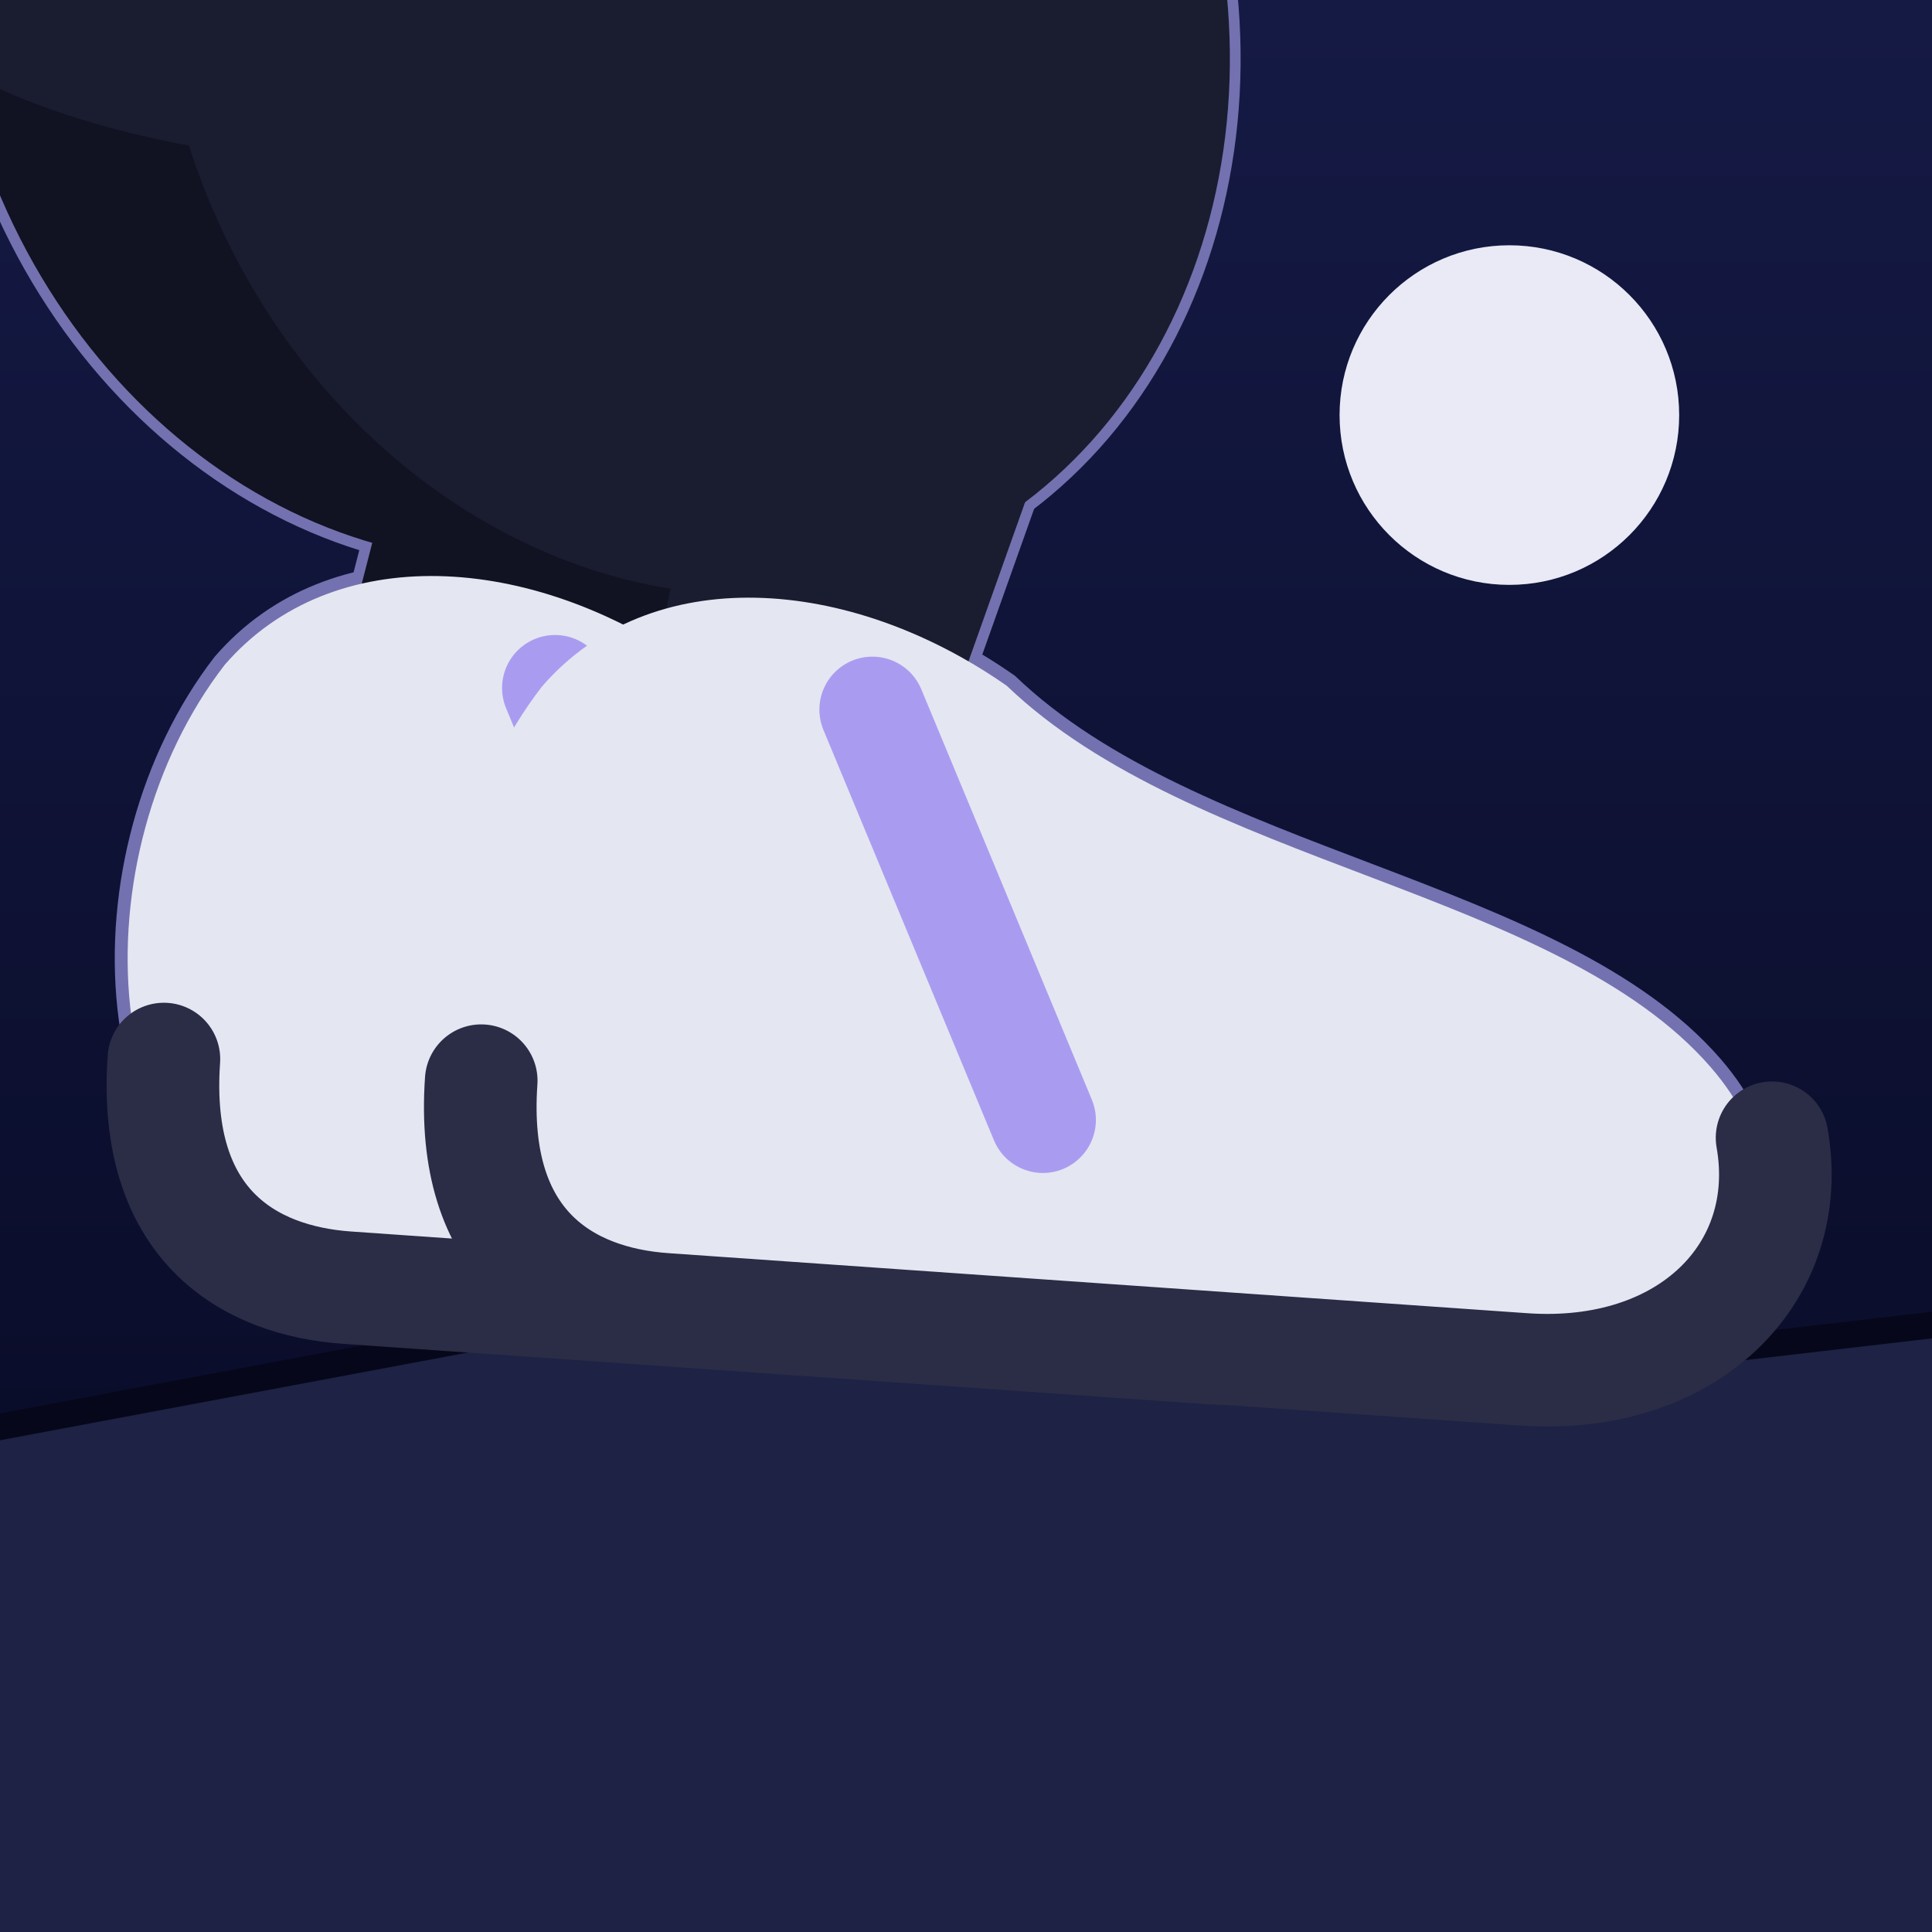
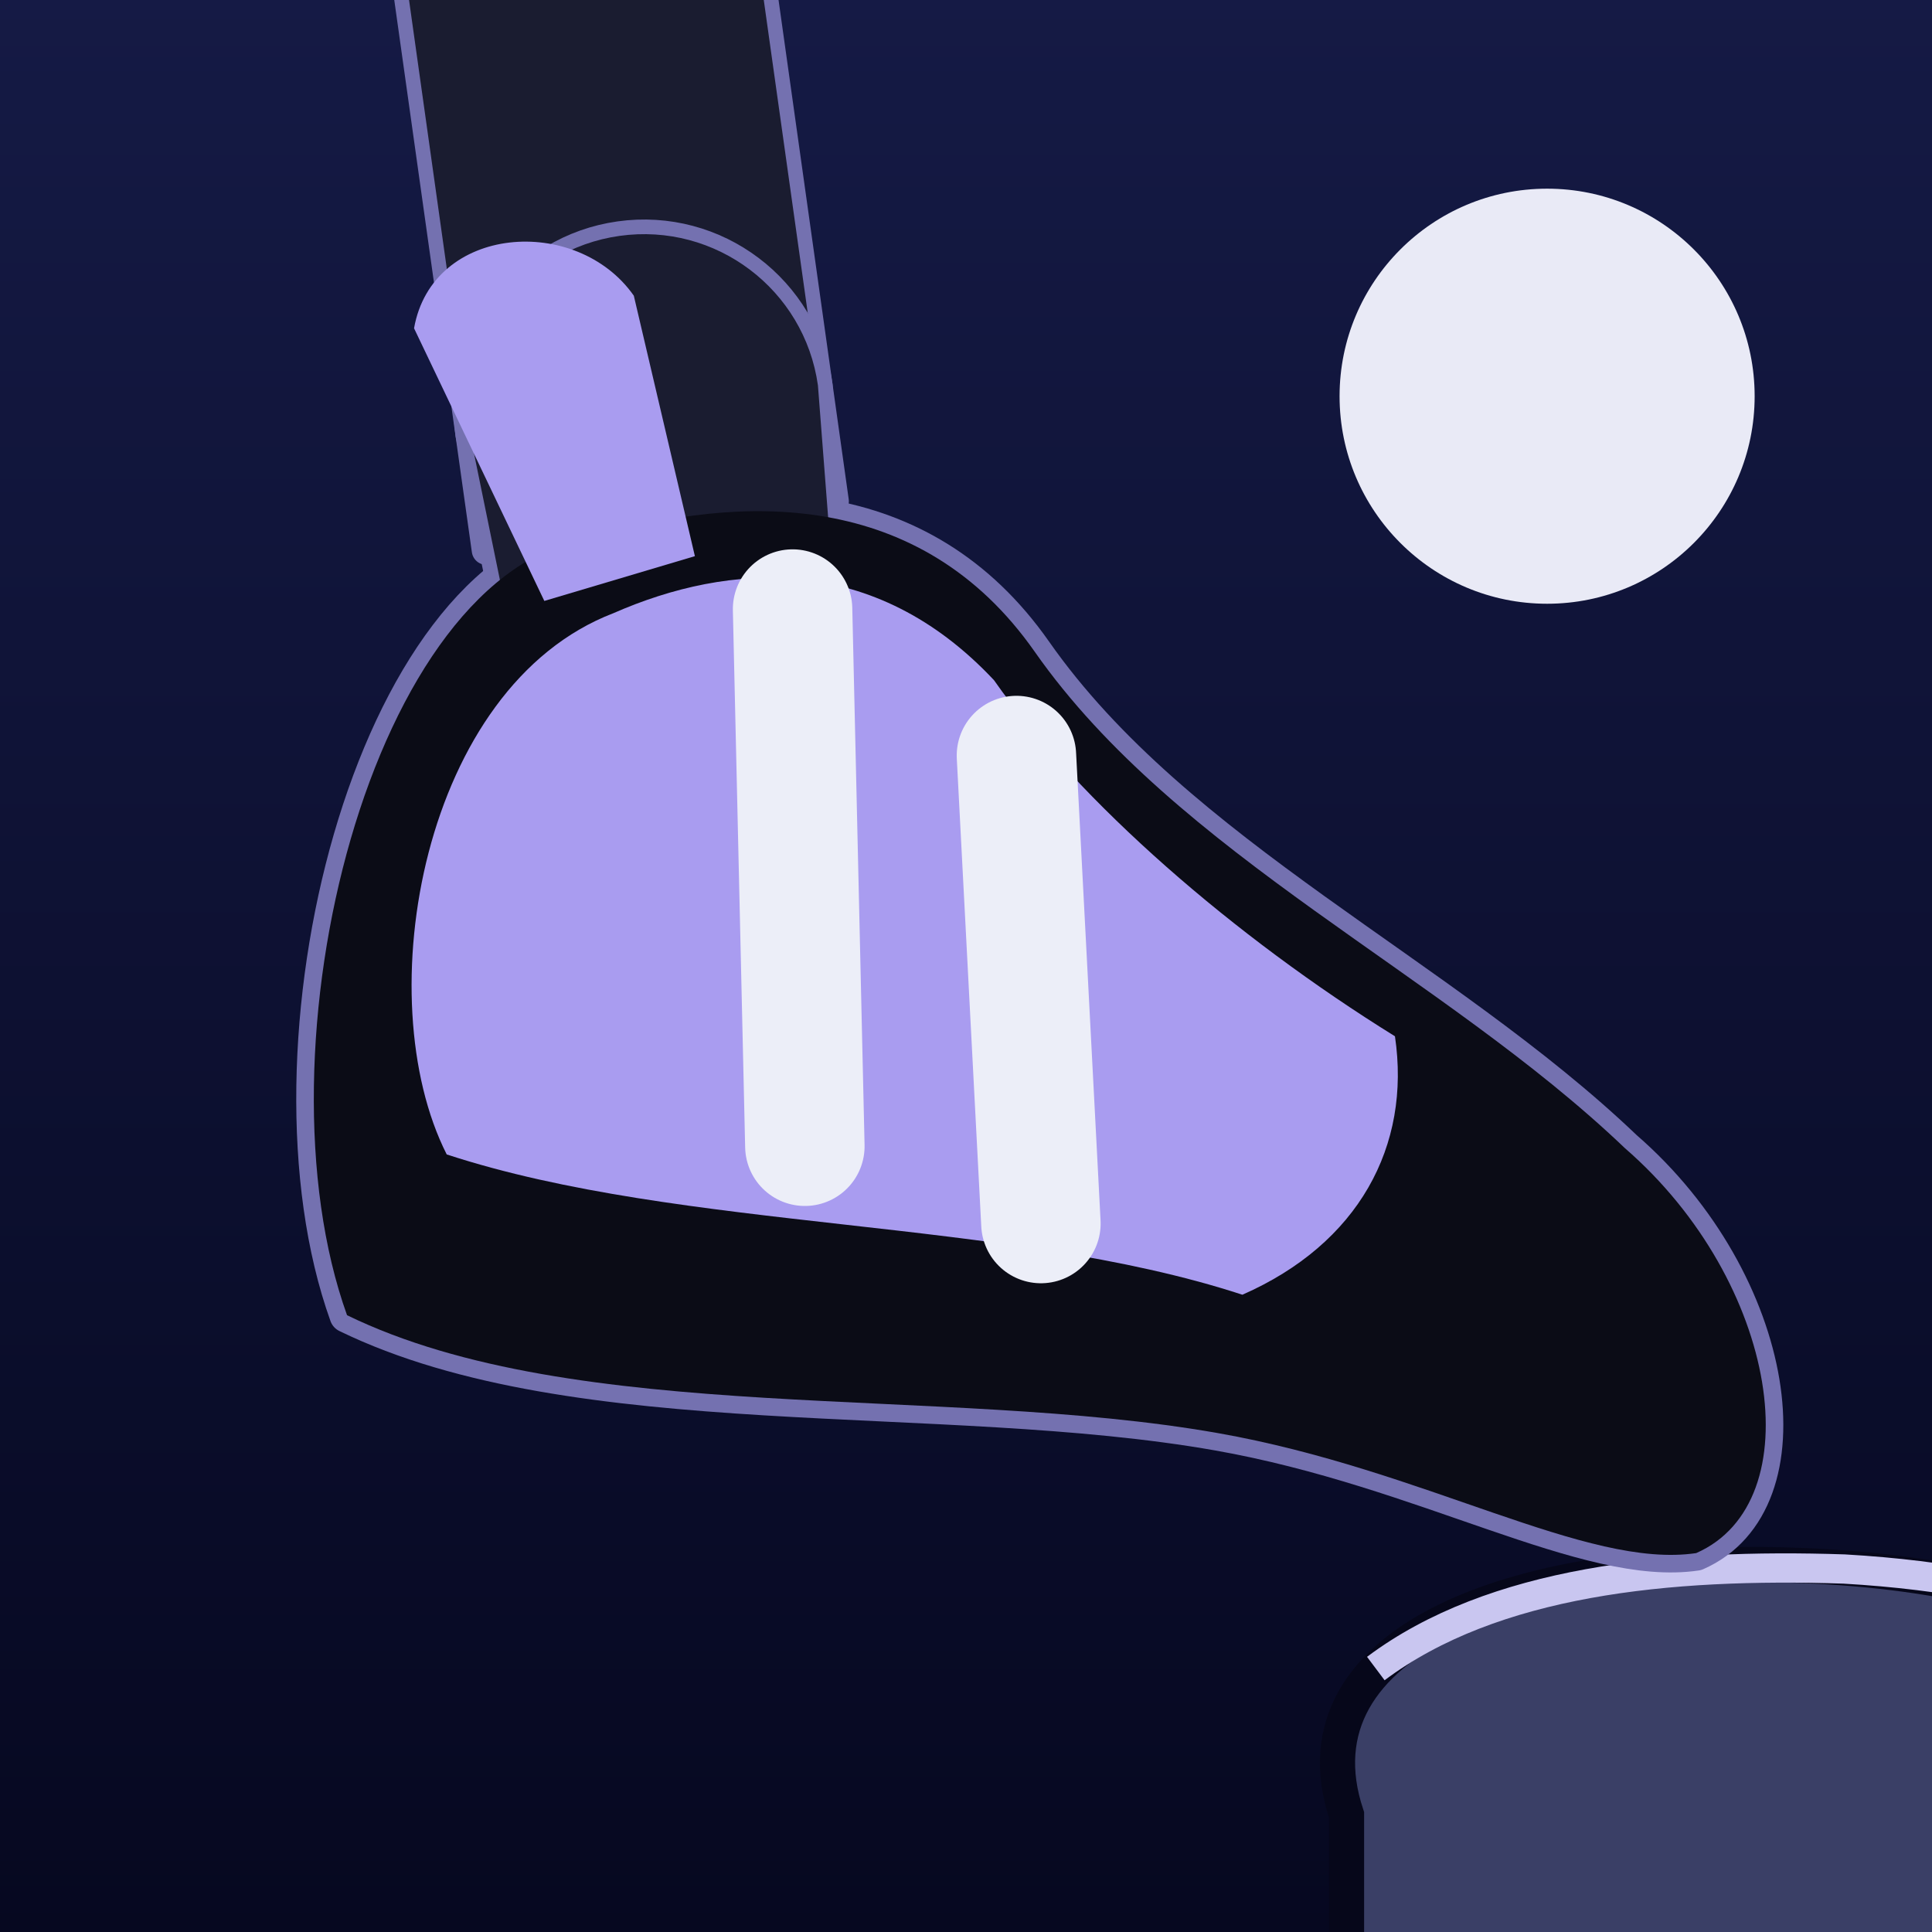
<svg xmlns="http://www.w3.org/2000/svg" viewBox="0 0 1024 1024" width="1024" height="1024" role="img" aria-label="App icon, Shoe">
  <defs>
    <clipPath id="ic-shoe-1024">
      <rect width="1024" height="1024" rx="0" />
    </clipPath>
    <linearGradient id="ib-shoe-1024" x1="0" y1="0" x2="0" y2="1">
      <stop offset="0" stop-color="#151A45" />
      <stop offset="1" stop-color="#060820" />
    </linearGradient>
  </defs>
  <g clip-path="url(#ic-shoe-1024)">
    <rect width="1024" height="1024" fill="url(#ib-shoe-1024)" />
-     <circle cx="800" cy="220" r="90" fill="#E9EAF6" />
-     <path d="M-20 1044 L-20 760 L300 700 L700 740 L1044 700 L1044 1044Z" fill="#1E2244" stroke="#06071A" stroke-width="14" />
-     <path d="M300 700 L700 740" stroke="#C9C6F0" stroke-width="10" />
-     <svg x="0" y="0" width="1024" height="1024" viewBox="-16 2 70 70" preserveAspectRatio="xMidYMid slice">
-       <g fill="#7471B0" stroke="#7471B0" stroke-width="0.778" stroke-linejoin="round">
-         <g transform="translate(0 0)">
-           <g data-part="body" transform="translate(0 0) rotate(4)">
-             <g data-part="tail" transform="translate(-18 -4) rotate(-6)">
-               <g>
-                 <path d="M4 -16 C-18 -14 -40 0 -54 18 C-58 24 -53 30 -47 26 C-32 16 -16 12 4 12Z" />
-               </g>
-             </g>
-             <g data-part="thighFar" transform="translate(-4 -12) rotate(4)">
-               <g data-part="shinFar" transform="translate(12 28) rotate(10)">
-                 <g>
-                   <path d="M-6 0 L-5 16 A5 5 0 0 0 5 16 L6 0 A6 6 0 0 0 -6 0Z" />
-                 </g>
-                 <g data-part="shoeFar" transform="translate(0 20) rotate(-14)">
-                   <g>
-                     <g transform="scale(1.2)">
-                       <path d="M-6 -8 C-10 -2 -9 8 -2 10 L24 10 C31 10 34 5 30 1 C25 -4 14 -4 8 -9 C3 -12 -3 -12 -6 -8Z" fill="#E4E6F2" />
-                     </g>
-                   </g>
-                 </g>
-               </g>
-               <g>
-                 <ellipse cx="6" cy="12" rx="19" ry="22" transform="rotate(-20 6 12)" />
-               </g>
-             </g>
-             <g data-part="armFar" transform="translate(12 -46) rotate(14)">
-               <g>
-                 <path d="M-7 0 L-7.5 34 A8.5 8.5 0 0 0 9.5 34 L7 0 A7 7 0 0 0 -7 0Z" />
-               </g>
-             </g>
+     <circle cx="820" cy="210" r="110" fill="#E9EAF6" />
+     <svg x="0" y="0" width="1024" height="1024" viewBox="-22 -14 66 66" preserveAspectRatio="xMidYMid slice">
+       <path d="M24 48 C22 42 30 39 40 39.5 C50 40 56 44 56 50 L56 70 L24 70Z" fill="#3A3F66" stroke="#06071A" stroke-width="1.2" />
+       <path d="M25 43 C29 40 35 39.4 41 39.6 C48 40 53 42 55 45" fill="none" stroke="#C9C6F0" stroke-width="1" />
+       <g transform="rotate(-8)">
+         <g fill="#7471B0" stroke="#7471B0" stroke-width="1" stroke-linejoin="round">
+           <rect x="-6" y="-90" width="12" height="94" />
+         </g>
+         <g fill="#1A1C30">
+           <rect x="-6" y="-90" width="12" height="94" />
+         </g>
+       </g>
+       <g fill="#7471B0" stroke="#7471B0" stroke-width="1" stroke-linejoin="round">
+         <g data-part="shinNear" transform="translate(0 0) rotate(-8)">
+           <g>
+             <path d="M-6 0 L-5 16 A5 5 0 0 0 5 16 L6 0 A6 6 0 0 0 -6 0Z" />
+           </g>
+           <g data-part="shoeNear" transform="translate(0 20) rotate(18)">
            <g>
-               <path d="M-24 0 C-32 -24 -24 -58 2 -64 C24 -68 34 -48 32 -26 C30 -6 20 6 2 8 C-12 9 -20 6 -24 0Z" />
-             </g>
-             <g data-part="head" transform="translate(8 -56) rotate(0)">
-               <g data-part="earFar" transform="translate(-12 -54) rotate(-16)">
-                 <g>
-                   <ellipse cx="0" cy="-20" rx="13" ry="21" />
-                 </g>
-               </g>
-               <g>
-                 <circle cx="0" cy="-30" r="32" />
-                 <ellipse cx="26" cy="-20" rx="17" ry="14" />
-               </g>
-               <g data-part="earNear" transform="translate(4 -58) rotate(8)">
-                 <g>
-                   <ellipse cx="0" cy="-20" rx="13" ry="21" />
-                 </g>
-               </g>
-             </g>
-             <g data-part="thighNear" transform="translate(2 -10) rotate(-6)">
-               <g data-part="shinNear" transform="translate(12 28) rotate(18)">
-                 <g>
-                   <path d="M-6 0 L-5 16 A5 5 0 0 0 5 16 L6 0 A6 6 0 0 0 -6 0Z" />
-                 </g>
-                 <g data-part="shoeNear" transform="translate(0 20) rotate(-12)">
-                   <g>
-                     <g transform="scale(1.2)">
-                       <path d="M-6 -8 C-10 -2 -9 8 -2 10 L24 10 C31 10 34 5 30 1 C25 -4 14 -4 8 -9 C3 -12 -3 -12 -6 -8Z" fill="#E4E6F2" />
-                     </g>
-                   </g>
-                 </g>
-               </g>
-               <g>
-                 <ellipse cx="6" cy="12" rx="19" ry="22" transform="rotate(-20 6 12)" />
-               </g>
-             </g>
-             <g data-part="armNear" transform="translate(18 -44) rotate(-8)">
-               <g>
-                 <path d="M-7 0 L-7.5 34 A8.5 8.5 0 0 0 9.5 34 L7 0 A7 7 0 0 0 -7 0Z" />
+               <g transform="scale(1.2)">
+                 <path d="M-6 -12 C-12 -10 -13 4 -9 11 C-2 13 8 10 16 10 C22 10 27 12 30 11 C33 9 31 3 26 0 C20 -4 12 -6 7 -11 C3 -15 -2 -14 -6 -12Z" fill="#0B0C16" />
              </g>
            </g>
          </g>
        </g>
      </g>
-       <g transform="translate(0 0)">
-         <g data-part="body" transform="translate(0 0) rotate(4)">
-           <g data-part="tail" transform="translate(-18 -4) rotate(-6)">
-             <g fill="#1A1C30">
-               <path d="M4 -16 C-18 -14 -40 0 -54 18 C-58 24 -53 30 -47 26 C-32 16 -16 12 4 12Z" />
-             </g>
-           </g>
-           <g data-part="thighFar" transform="translate(-4 -12) rotate(4)">
-             <g data-part="shinFar" transform="translate(12 28) rotate(10)">
-               <g fill="#111222">
-                 <path d="M-6 0 L-5 16 A5 5 0 0 0 5 16 L6 0 A6 6 0 0 0 -6 0Z" />
+       <g data-part="shinNear" transform="translate(0 0) rotate(-8)">
+         <g fill="#1A1C30">
+           <path d="M-6 0 L-5 16 A5 5 0 0 0 5 16 L6 0 A6 6 0 0 0 -6 0Z" />
+         </g>
+         <g data-part="shoeNear" transform="translate(0 20) rotate(18)">
+           <g fill="#1A1C30">
+             <g transform="scale(1.2)">
+               <path d="M-6 -12 C-12 -10 -13 4 -9 11 C-2 13 8 10 16 10 C22 10 27 12 30 11 C33 9 31 3 26 0 C20 -4 12 -6 7 -11 C3 -15 -2 -14 -6 -12Z" fill="#0B0C16" />
+               <g data-detail="">
+                 <path d="M-7 -10 L-12 -17 C-12 -20 -8 -21 -6 -19 L-3 -12Z" fill="#A99CF0" />
+                 <path d="M-5 -10 C-10 -7 -10 2 -7 6 C0 7 9 5 16 6 C19 4 20 1 19 -2 C14 -4 9 -7 6 -10 C2 -13 -2 -12 -5 -10Z" fill="#A99CF0" />
+                 <path d="M0 -11 L3 4 M7 -8 L10 5" stroke="#ECEEF8" stroke-width="3.4" stroke-linecap="round" />
              </g>
-               <g data-part="shoeFar" transform="translate(0 20) rotate(-14)">
-                 <g fill="#1A1C30">
-                   <g transform="scale(1.2)">
-                     <path d="M-6 -8 C-10 -2 -9 8 -2 10 L24 10 C31 10 34 5 30 1 C25 -4 14 -4 8 -9 C3 -12 -3 -12 -6 -8Z" fill="#E4E6F2" />
-                     <g data-detail="">
-                       <path d="M-7 4 C-7 9 -4 10.5 -1 10.5 L25 10.5 C30 10.5 33 7 32 3" fill="none" stroke="#2A2D45" stroke-width="3.4" stroke-linecap="round" />
-                       <path d="M4 -8 L10 4" stroke="#A99CF0" stroke-width="3.2" stroke-linecap="round" />
-                     </g>
-                   </g>
-                 </g>
-               </g>
-             </g>
-             <g fill="#111222">
-               <ellipse cx="6" cy="12" rx="19" ry="22" transform="rotate(-20 6 12)" />
-             </g>
-           </g>
-           <g data-part="armFar" transform="translate(12 -46) rotate(14)">
-             <g fill="#111222">
-               <path d="M-7 0 L-7.5 34 A8.5 8.5 0 0 0 9.5 34 L7 0 A7 7 0 0 0 -7 0Z" />
-             </g>
-           </g>
-           <g fill="#1A1C30">
-             <path d="M-24 0 C-32 -24 -24 -58 2 -64 C24 -68 34 -48 32 -26 C30 -6 20 6 2 8 C-12 9 -20 6 -24 0Z" />
-           </g>
-           <g data-part="head" transform="translate(8 -56) rotate(0)">
-             <g data-part="earFar" transform="translate(-12 -54) rotate(-16)">
-               <g fill="#111222">
-                 <ellipse cx="0" cy="-20" rx="13" ry="21" />
-                 <g data-detail="">
-                   <ellipse cx="0" cy="-19" rx="7" ry="13" fill="#4A4E78" />
-                 </g>
-               </g>
-             </g>
-             <g fill="#1A1C30">
-               <circle cx="0" cy="-30" r="32" />
-               <ellipse cx="26" cy="-20" rx="17" ry="14" />
-               <g data-detail="">
-                 <ellipse cx="30" cy="-20" rx="13" ry="11" fill="#ECEEF8" />
-                 <ellipse cx="40" cy="-24" rx="5" ry="4" fill="#0A0A12" />
-                 <path d="M28 -13 Q33 -9 38 -13" fill="none" stroke="#0A0A12" stroke-width="1.8" stroke-linecap="round" />
-                 <circle data-eye="" cx="14" cy="-38" r="3.8" fill="#0A0A12" />
-                 <circle data-glint="" cx="15" cy="-39.4" r="1.2" fill="#fff" />
-                 <circle cx="4" cy="-14" r="4.6" fill="#D3D7EC" />
-                 <circle cx="-6" cy="-22" r="3.4" fill="#D3D7EC" />
-               </g>
-             </g>
-             <g data-part="earNear" transform="translate(4 -58) rotate(8)">
-               <g fill="#1A1C30">
-                 <ellipse cx="0" cy="-20" rx="13" ry="21" />
-                 <g data-detail="">
-                   <ellipse cx="0" cy="-19" rx="7" ry="13" fill="#4A4E78" />
-                 </g>
-               </g>
-             </g>
-           </g>
-           <g data-part="thighNear" transform="translate(2 -10) rotate(-6)">
-             <g data-part="shinNear" transform="translate(12 28) rotate(18)">
-               <g fill="#1A1C30">
-                 <path d="M-6 0 L-5 16 A5 5 0 0 0 5 16 L6 0 A6 6 0 0 0 -6 0Z" />
-               </g>
-               <g data-part="shoeNear" transform="translate(0 20) rotate(-12)">
-                 <g fill="#1A1C30">
-                   <g transform="scale(1.2)">
-                     <path d="M-6 -8 C-10 -2 -9 8 -2 10 L24 10 C31 10 34 5 30 1 C25 -4 14 -4 8 -9 C3 -12 -3 -12 -6 -8Z" fill="#E4E6F2" />
-                     <g data-detail="">
-                       <path d="M-7 4 C-7 9 -4 10.5 -1 10.5 L25 10.5 C30 10.5 33 7 32 3" fill="none" stroke="#2A2D45" stroke-width="3.4" stroke-linecap="round" />
-                       <path d="M4 -8 L10 4" stroke="#A99CF0" stroke-width="3.2" stroke-linecap="round" />
-                     </g>
-                   </g>
-                 </g>
-               </g>
-             </g>
-             <g fill="#1A1C30">
-               <ellipse cx="6" cy="12" rx="19" ry="22" transform="rotate(-20 6 12)" />
-             </g>
-           </g>
-           <g data-part="armNear" transform="translate(18 -44) rotate(-8)">
-             <g fill="#23263F" stroke="#7471B0" stroke-width="2">
-               <path d="M-7 0 L-7.5 34 A8.5 8.5 0 0 0 9.5 34 L7 0 A7 7 0 0 0 -7 0Z" />
            </g>
          </g>
        </g>
      </g>
    </svg>
  </g>
</svg>
